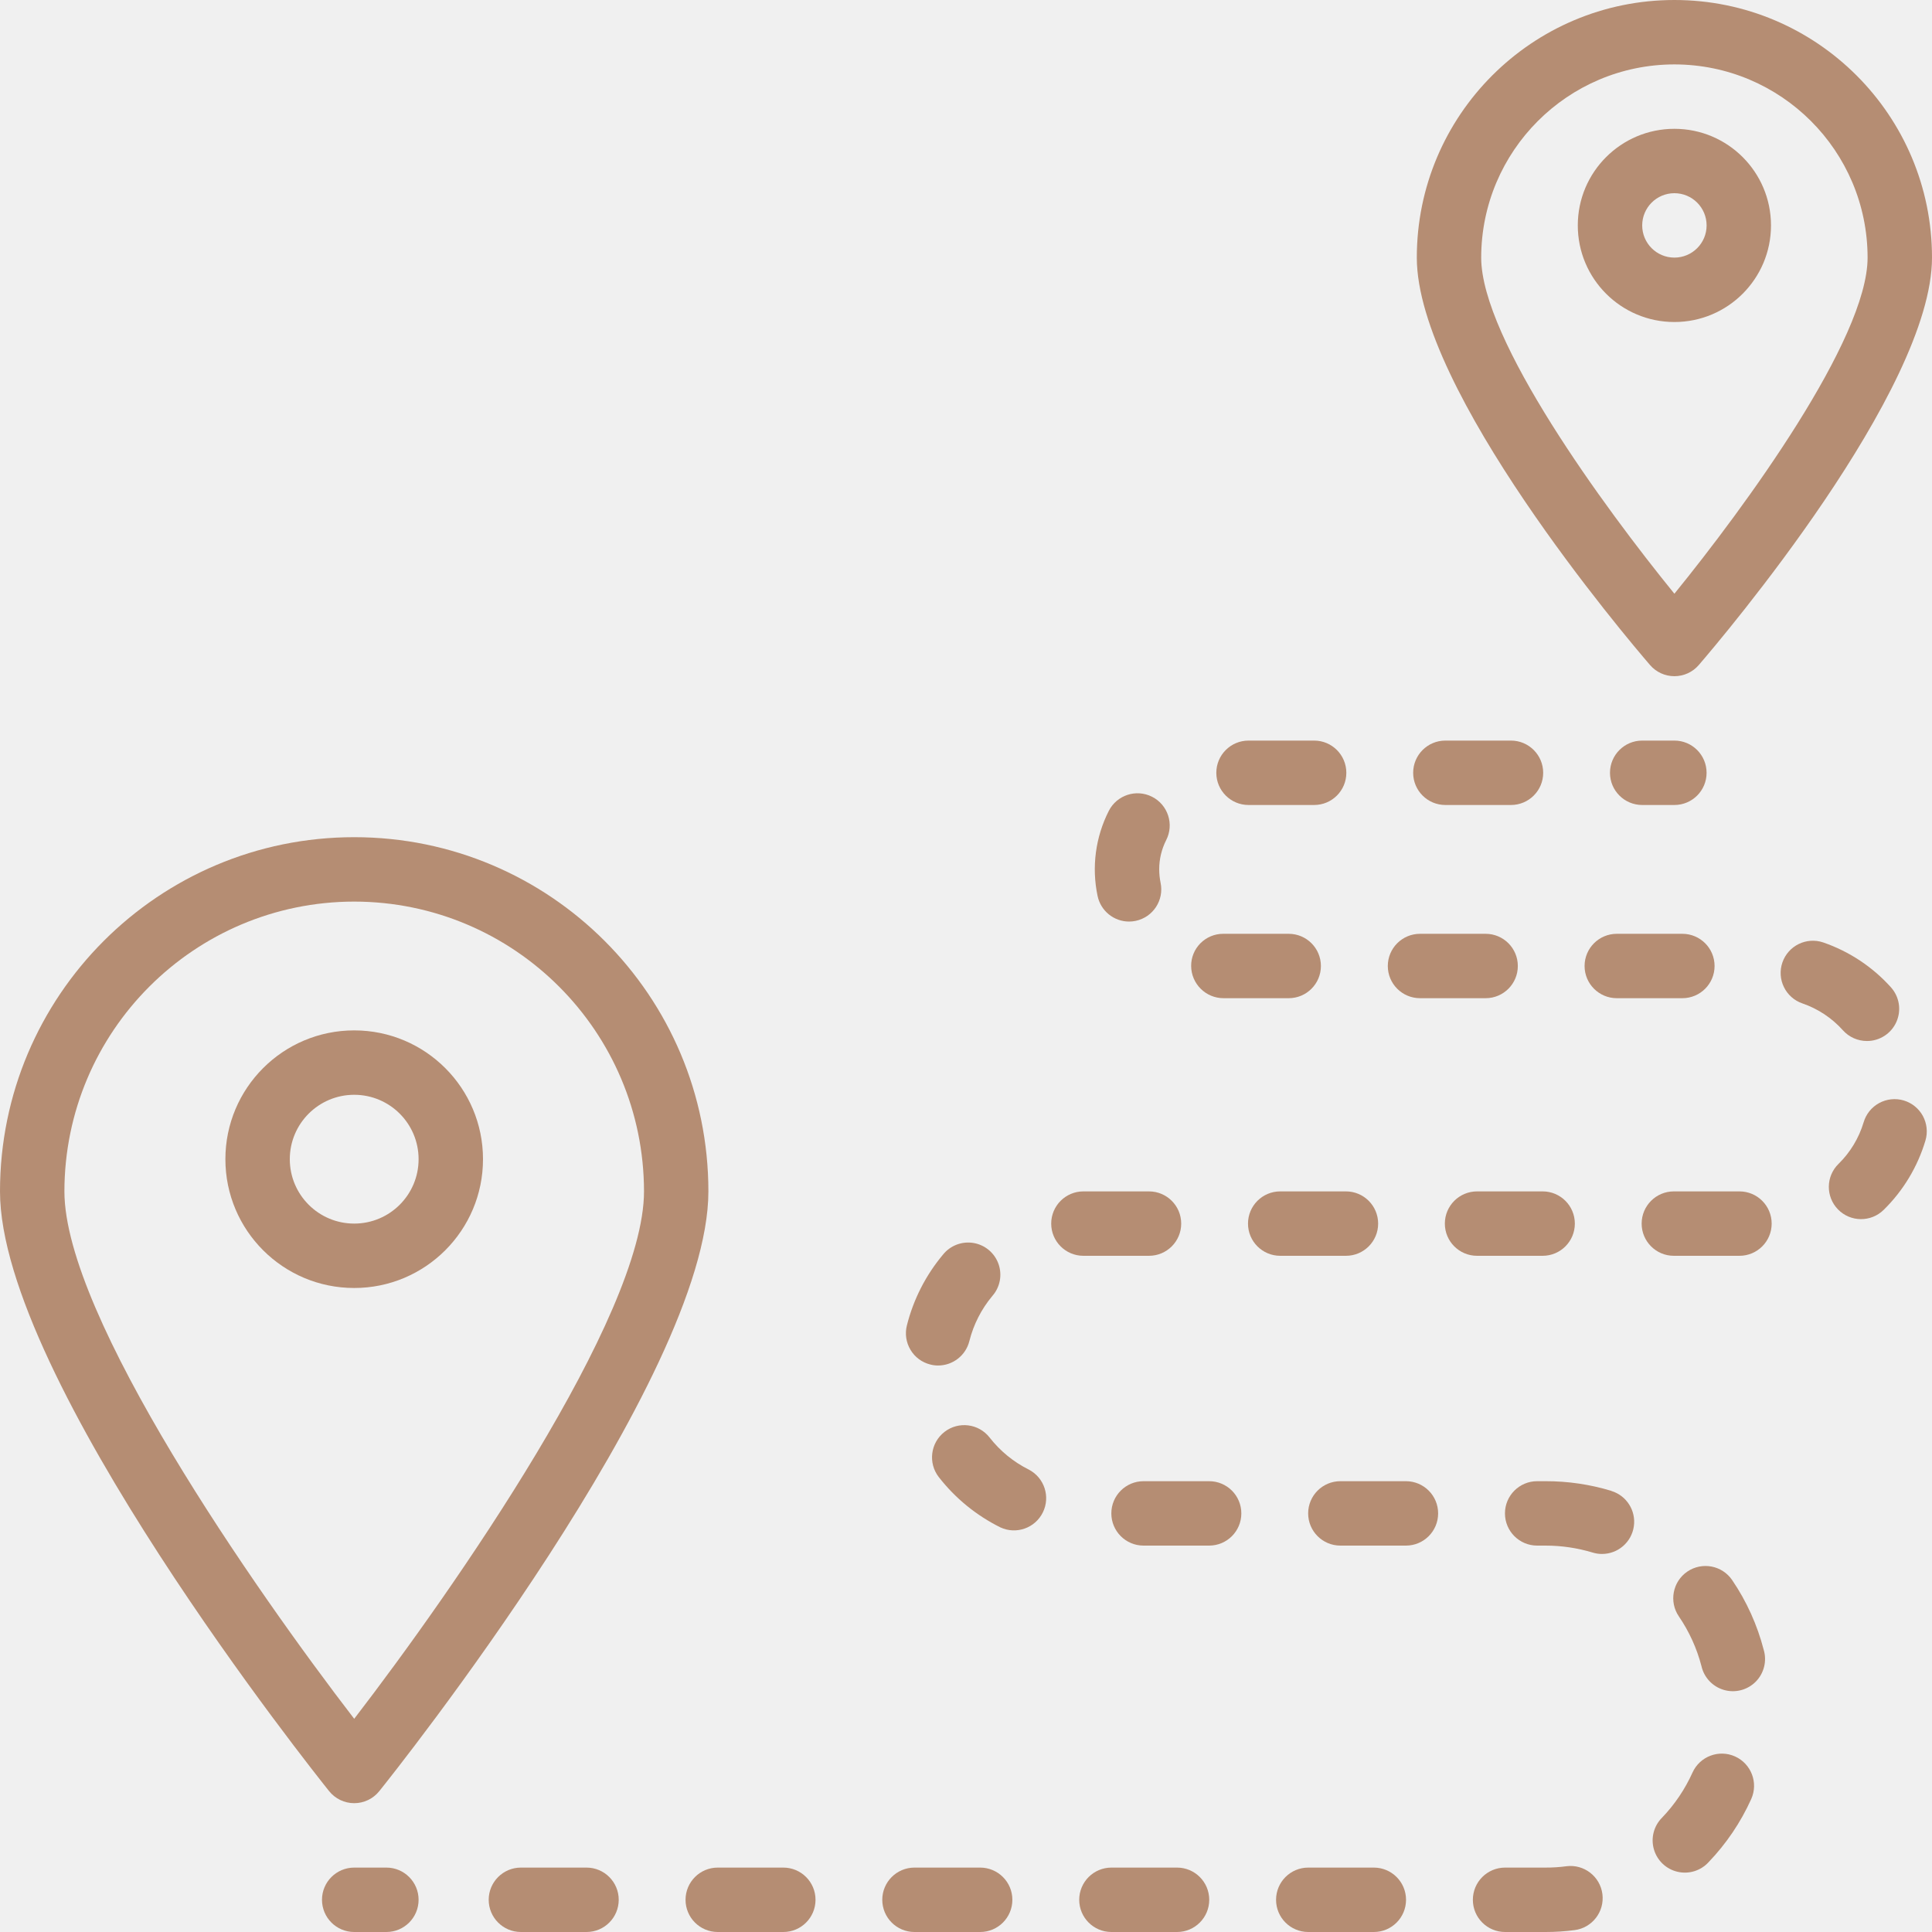
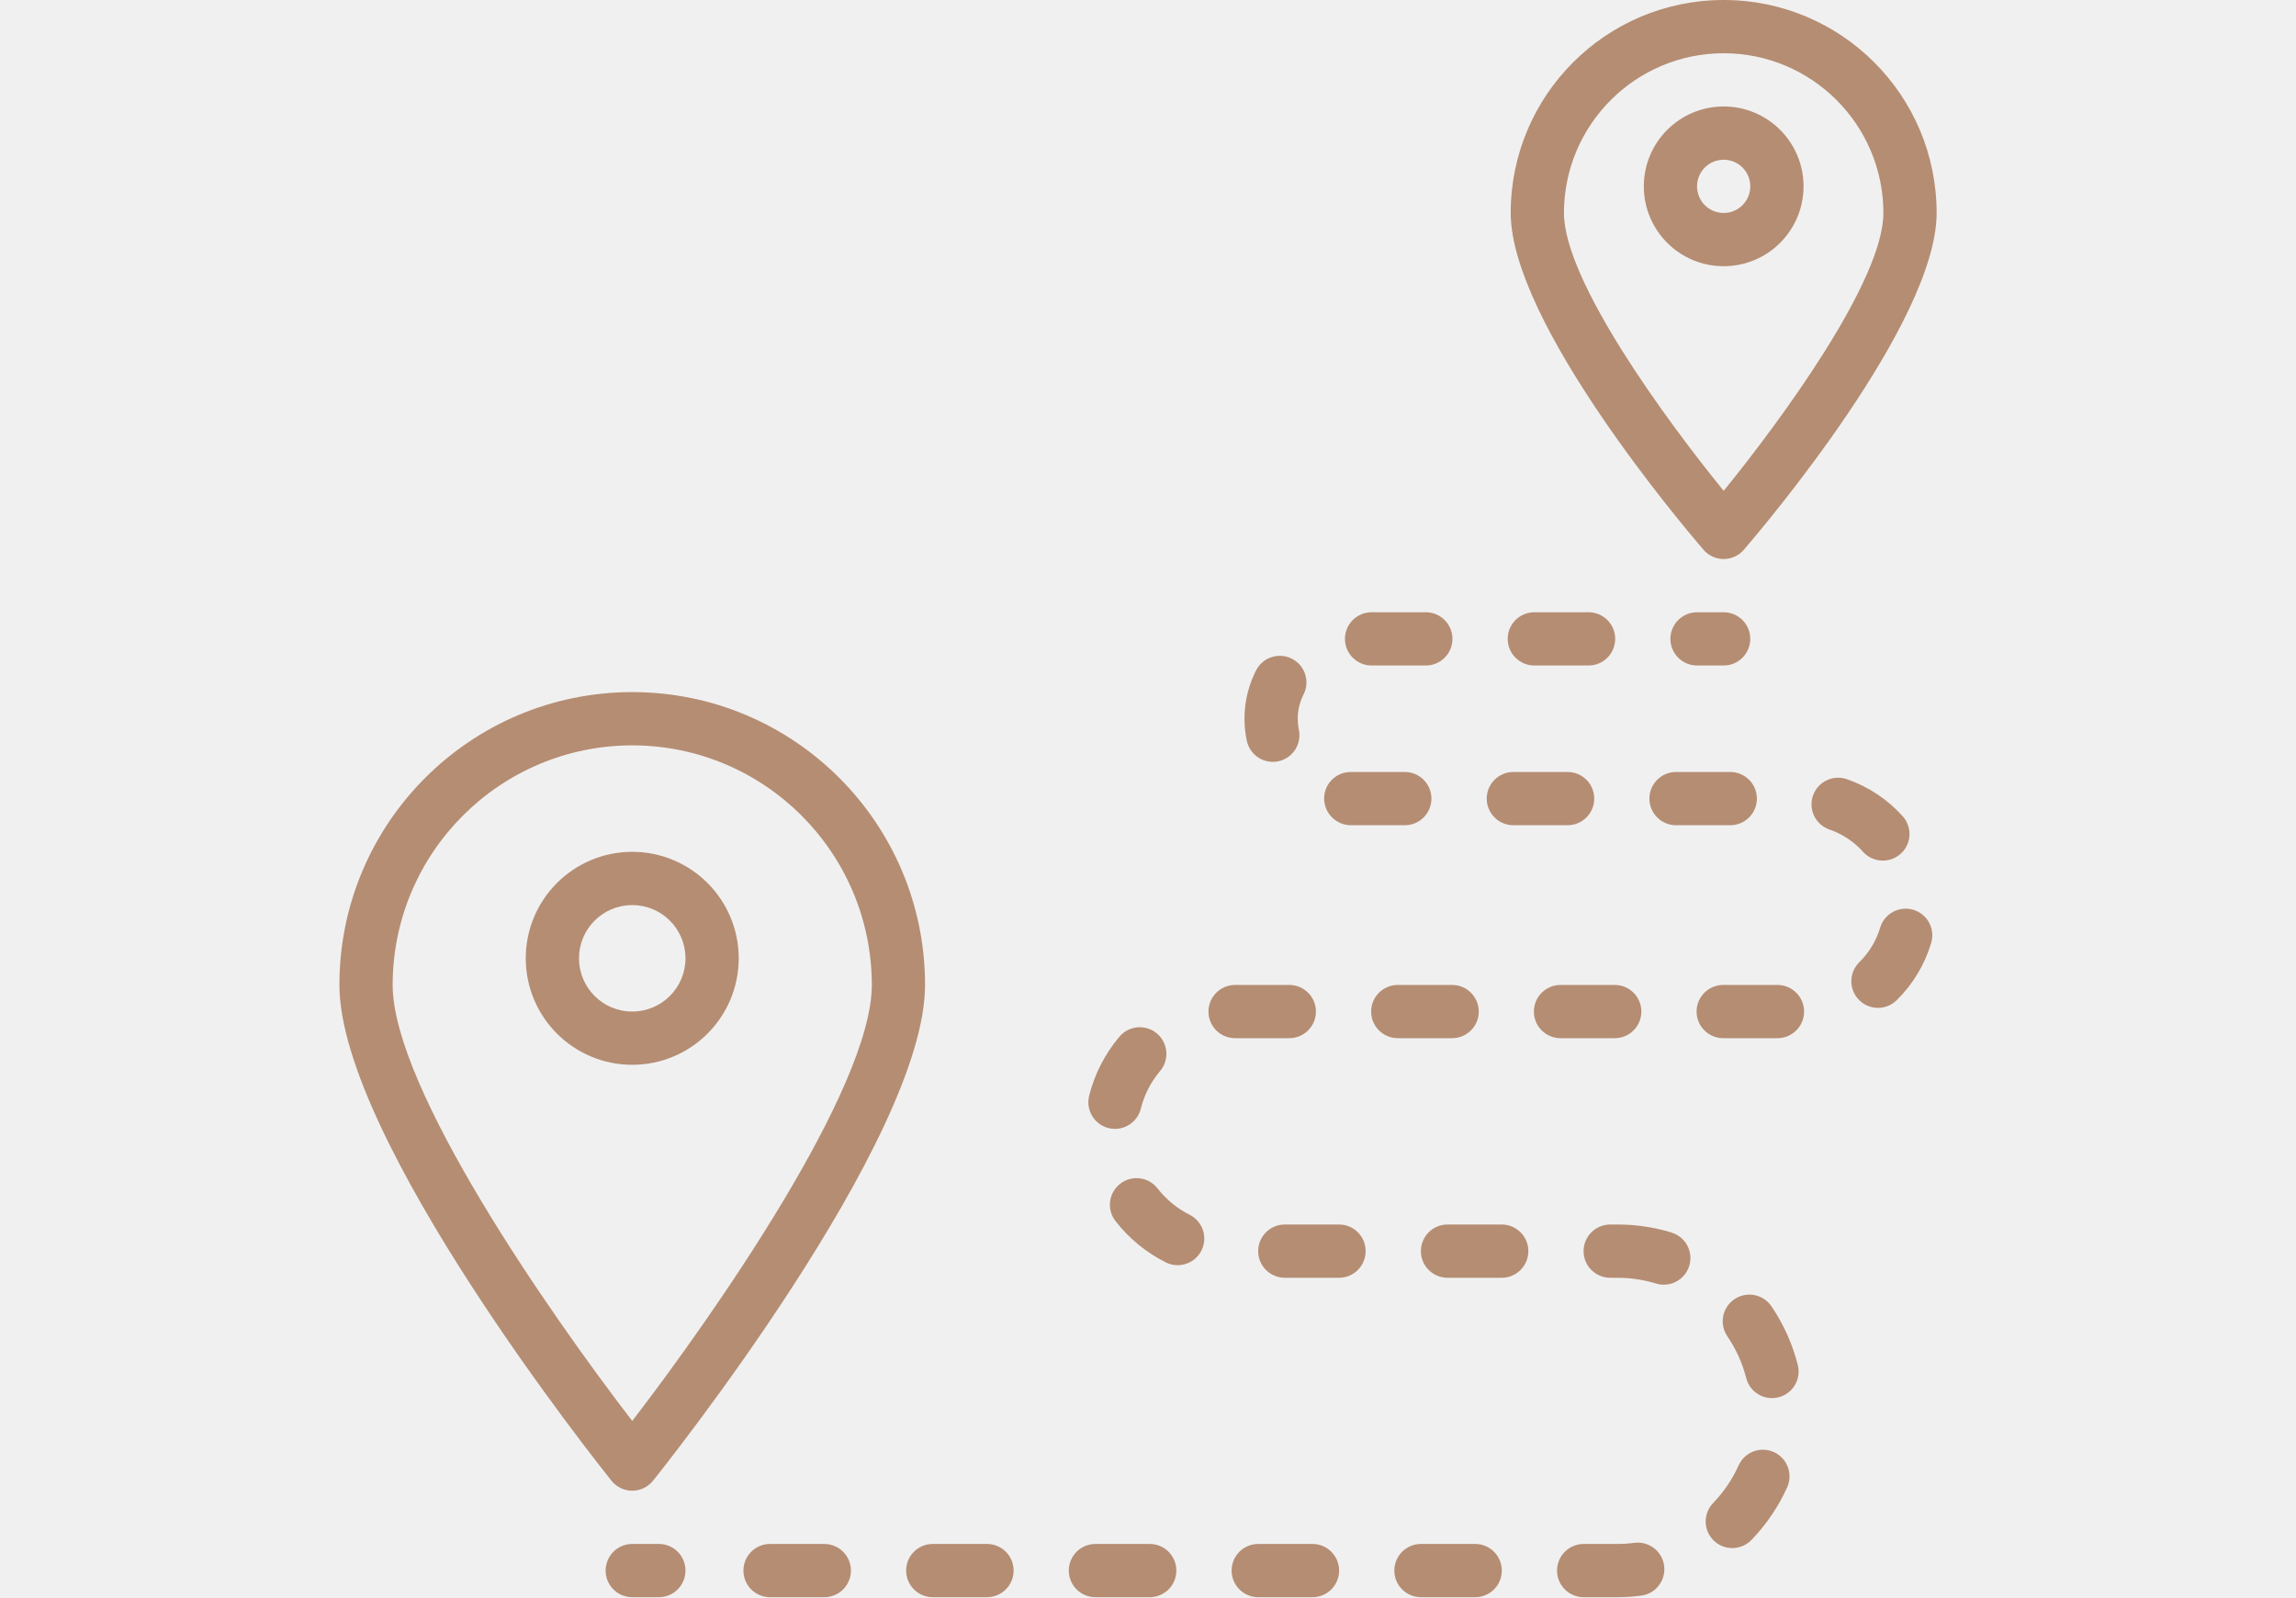
- <svg xmlns="http://www.w3.org/2000/svg" width="80" height="80" viewBox="0 0 80 80" fill="none">
-   <path d="M14.667 74.666C15.071 74.666 15.454 74.482 15.706 74.166C16.267 73.473 29.333 57.077 29.333 49.333C29.333 41.233 22.767 34.666 14.667 34.666C6.566 34.666 0 41.233 0 49.333C0 57.077 13.066 73.466 13.627 74.166C13.88 74.482 14.262 74.666 14.667 74.666ZM14.667 37.333C21.291 37.34 26.659 42.709 26.667 49.333C26.667 54.506 18.785 65.818 14.667 71.172C10.548 65.82 2.667 54.509 2.667 49.333C2.674 42.709 8.042 37.34 14.667 37.333Z" fill="#B58D73" />
-   <path d="M20 48C20 45.054 17.612 42.666 14.667 42.666C11.721 42.666 9.333 45.054 9.333 48C9.333 50.945 11.721 53.333 14.667 53.333C17.612 53.333 20 50.945 20 48ZM12 48C12 46.527 13.194 45.333 14.667 45.333C16.139 45.333 17.333 46.527 17.333 48C17.333 49.472 16.139 50.666 14.667 50.666C13.194 50.666 12 49.472 12 48Z" fill="#B58D73" />
-   <path d="M69.333 28C69.722 28 70.091 27.831 70.344 27.536C71.333 26.388 80 16.157 80 10.667C80 4.775 75.225 0 69.333 0C63.442 0 58.667 4.775 58.667 10.667C58.667 16.157 67.333 26.388 68.323 27.536C68.576 27.831 68.945 28 69.333 28ZM69.333 2.667C73.75 2.671 77.329 6.25 77.333 10.667C77.333 14.046 72.243 21.008 69.333 24.585C66.423 21.008 61.333 14.052 61.333 10.667C61.338 6.25 64.917 2.671 69.333 2.667Z" fill="#B58D73" />
-   <path d="M73.333 9.334C73.333 7.125 71.542 5.334 69.333 5.334C67.124 5.334 65.333 7.125 65.333 9.334C65.333 11.543 67.124 13.334 69.333 13.334C71.542 13.334 73.333 11.543 73.333 9.334ZM68 9.334C68 8.597 68.597 8 69.333 8C70.07 8 70.667 8.597 70.667 9.334C70.667 10.07 70.07 10.667 69.333 10.667C68.597 10.667 68 10.07 68 9.334Z" fill="#B58D73" />
-   <path d="M68 33.333H69.333C70.07 33.333 70.666 32.736 70.666 32C70.666 31.264 70.07 30.666 69.333 30.666H68C67.263 30.666 66.666 31.264 66.666 32C66.666 32.736 67.263 33.333 68 33.333Z" fill="#B58D73" />
-   <path d="M50.667 41.333H53.363C54.099 41.333 54.696 40.736 54.696 40C54.696 39.264 54.099 38.667 53.363 38.667H50.645C50.293 38.667 49.955 38.809 49.707 39.059C49.459 39.309 49.32 39.648 49.323 40C49.328 40.738 49.928 41.334 50.667 41.333Z" fill="#B58D73" />
-   <path d="M65.614 40C65.614 40.736 66.211 41.333 66.948 41.333H69.664C70.4 41.333 70.997 40.736 70.997 40C70.997 39.264 70.4 38.667 69.664 38.667H66.948C66.211 38.667 65.614 39.264 65.614 40Z" fill="#B58D73" />
-   <path d="M59.849 33.333H62.566C63.303 33.333 63.9 32.736 63.9 32C63.9 31.264 63.303 30.666 62.566 30.666H59.849C59.112 30.666 58.516 31.264 58.516 32C58.516 32.736 59.112 33.333 59.849 33.333Z" fill="#B58D73" />
-   <path d="M24.287 77.333H21.569C20.833 77.333 20.236 77.93 20.236 78.666C20.236 79.403 20.833 80 21.569 80H24.287C25.023 80 25.62 79.403 25.62 78.666C25.62 77.93 25.023 77.333 24.287 77.333Z" fill="#B58D73" />
-   <path d="M46.751 38.16C46.844 38.16 46.936 38.15 47.027 38.131C47.747 37.979 48.208 37.273 48.057 36.553C48.02 36.371 48.001 36.186 48 36C47.999 35.578 48.099 35.163 48.29 34.786C48.624 34.13 48.363 33.327 47.706 32.993C47.05 32.659 46.247 32.92 45.913 33.577C45.361 34.663 45.197 35.906 45.448 37.097C45.576 37.715 46.12 38.159 46.751 38.16Z" fill="#B58D73" />
-   <path d="M58.8 41.333H61.517C62.254 41.333 62.85 40.736 62.85 40C62.85 39.264 62.254 38.667 61.517 38.667H58.8C58.063 38.667 57.466 39.264 57.466 40C57.466 40.736 58.063 41.333 58.8 41.333Z" fill="#B58D73" />
-   <path d="M51.699 33.333H54.416C55.153 33.333 55.749 32.736 55.749 32C55.749 31.264 55.153 30.666 54.416 30.666H51.699C50.962 30.666 50.365 31.264 50.365 32C50.365 32.736 50.962 33.333 51.699 33.333Z" fill="#B58D73" />
-   <path d="M38.523 56.502C38.628 56.53 38.738 56.543 38.846 56.543C39.458 56.541 39.991 56.125 40.139 55.532C40.311 54.846 40.636 54.208 41.089 53.665C41.41 53.302 41.507 52.794 41.346 52.338C41.184 51.882 40.788 51.549 40.31 51.469C39.834 51.389 39.35 51.573 39.048 51.95C38.334 52.803 37.822 53.805 37.552 54.884C37.465 55.227 37.52 55.591 37.702 55.894C37.883 56.198 38.179 56.417 38.523 56.502Z" fill="#B58D73" />
-   <path d="M64.864 77.277C64.578 77.315 64.289 77.334 64 77.333H62.322C61.585 77.333 60.988 77.93 60.988 78.667C60.988 79.403 61.585 80 62.322 80H64C64.401 80 64.802 79.974 65.2 79.922C65.93 79.828 66.446 79.159 66.352 78.429C66.258 77.698 65.589 77.183 64.859 77.277H64.864Z" fill="#B58D73" />
-   <path d="M66.721 61.733C65.839 61.466 64.922 61.331 64 61.333H63.65C62.914 61.333 62.317 61.93 62.317 62.666C62.317 63.403 62.914 64 63.65 64H64C64.659 64 65.314 64.097 65.945 64.287C66.071 64.326 66.202 64.346 66.333 64.346C66.994 64.347 67.556 63.863 67.653 63.209C67.751 62.555 67.354 61.929 66.721 61.737V61.733Z" fill="#B58D73" />
-   <path d="M63.878 52C64.614 52 65.211 51.403 65.211 50.667C65.211 49.93 64.614 49.333 63.878 49.333H61.162C60.425 49.333 59.828 49.93 59.828 50.667C59.828 51.403 60.425 52 61.162 52H63.878Z" fill="#B58D73" />
-   <path d="M71.845 72.731C71.175 72.429 70.385 72.728 70.083 73.398C69.772 74.088 69.346 74.719 68.823 75.265C68.481 75.607 68.35 76.107 68.483 76.572C68.615 77.037 68.988 77.395 69.458 77.505C69.929 77.617 70.423 77.465 70.749 77.108C71.483 76.343 72.08 75.459 72.515 74.493C72.816 73.822 72.516 73.034 71.845 72.731Z" fill="#B58D73" />
-   <path d="M78.828 45.567C78.488 45.467 78.123 45.506 77.812 45.675C77.501 45.844 77.27 46.13 77.17 46.469C76.974 47.123 76.616 47.717 76.129 48.194C75.602 48.71 75.593 49.554 76.109 50.081C76.624 50.608 77.469 50.616 77.996 50.101C78.808 49.305 79.404 48.316 79.729 47.225C79.83 46.886 79.79 46.521 79.622 46.209C79.453 45.899 79.167 45.668 78.828 45.567Z" fill="#B58D73" />
-   <path d="M77.307 43.106C77.833 43.107 78.311 42.797 78.525 42.317C78.74 41.836 78.652 41.275 78.3 40.883C77.539 40.036 76.576 39.398 75.5 39.026C74.803 38.787 74.045 39.158 73.805 39.855C73.566 40.551 73.937 41.31 74.633 41.549C75.279 41.771 75.857 42.155 76.313 42.664C76.566 42.946 76.928 43.106 77.307 43.106Z" fill="#B58D73" />
-   <path d="M58.217 61.333H55.501C54.765 61.333 54.168 61.93 54.168 62.666C54.168 63.403 54.765 64 55.501 64H58.217C58.953 64 59.55 63.403 59.55 62.666C59.55 61.93 58.953 61.333 58.217 61.333Z" fill="#B58D73" />
-   <path d="M72.028 49.333H69.31C68.574 49.333 67.977 49.93 67.977 50.667C67.977 51.403 68.574 52 69.31 52H72.028C72.764 52 73.361 51.403 73.361 50.667C73.361 49.93 72.764 49.333 72.028 49.333Z" fill="#B58D73" />
-   <path d="M32.436 77.333H29.72C28.983 77.333 28.387 77.93 28.387 78.666C28.387 79.403 28.983 80 29.72 80H32.436C33.172 80 33.769 79.403 33.769 78.666C33.769 77.93 33.172 77.333 32.436 77.333Z" fill="#B58D73" />
-   <path d="M71.724 65.426C71.308 64.817 70.477 64.661 69.867 65.077C69.259 65.493 69.102 66.324 69.519 66.933C69.944 67.557 70.26 68.249 70.451 68.98C70.556 69.457 70.912 69.839 71.382 69.976C71.85 70.112 72.356 69.982 72.701 69.635C73.044 69.288 73.171 68.781 73.031 68.313C72.764 67.283 72.323 66.306 71.724 65.426Z" fill="#B58D73" />
-   <path d="M42.603 60.854C41.969 60.538 41.415 60.085 40.98 59.528C40.528 58.945 39.69 58.841 39.109 59.292C38.527 59.744 38.422 60.581 38.873 61.163C39.556 62.04 40.427 62.751 41.422 63.245C42.079 63.552 42.861 63.277 43.182 62.626C43.503 61.977 43.245 61.189 42.603 60.854Z" fill="#B58D73" />
-   <path d="M40.587 77.333H37.866C37.13 77.333 36.533 77.93 36.533 78.666C36.533 79.403 37.13 80 37.866 80H40.587C41.323 80 41.92 79.403 41.92 78.666C41.92 77.93 41.323 77.333 40.587 77.333Z" fill="#B58D73" />
-   <path d="M56.888 77.333H54.172C53.435 77.333 52.839 77.93 52.839 78.666C52.839 79.403 53.435 80 54.172 80H56.888C57.624 80 58.221 79.403 58.221 78.666C58.221 77.93 57.624 77.333 56.888 77.333Z" fill="#B58D73" />
-   <path d="M47.577 52C48.314 52 48.911 51.403 48.911 50.667C48.911 49.93 48.314 49.333 47.577 49.333H44.861C44.125 49.333 43.528 49.93 43.528 50.667C43.528 51.403 44.125 52 44.861 52H47.577Z" fill="#B58D73" />
-   <path d="M55.733 52C56.469 52 57.066 51.403 57.066 50.667C57.066 49.93 56.469 49.333 55.733 49.333H53.011C52.274 49.333 51.677 49.93 51.677 50.667C51.677 51.403 52.274 52 53.011 52H55.733Z" fill="#B58D73" />
-   <path d="M50.068 61.333H47.351C46.615 61.333 46.018 61.93 46.018 62.666C46.018 63.403 46.615 64 47.351 64H50.068C50.805 64 51.401 63.403 51.401 62.666C51.401 61.93 50.805 61.333 50.068 61.333Z" fill="#B58D73" />
-   <path d="M48.739 77.333H46.021C45.285 77.333 44.688 77.93 44.688 78.666C44.688 79.403 45.285 80 46.021 80H48.739C49.475 80 50.072 79.403 50.072 78.666C50.072 77.93 49.475 77.333 48.739 77.333Z" fill="#B58D73" />
-   <path d="M16 77.333H14.667C13.93 77.333 13.333 77.93 13.333 78.666C13.333 79.403 13.93 80 14.667 80H16C16.736 80 17.333 79.403 17.333 78.666C17.333 77.93 16.736 77.333 16 77.333Z" fill="#B58D73" />
+ <svg xmlns="http://www.w3.org/2000/svg" width="115" height="80" viewBox="0 0 115 80" fill="none">
+   <g clip-path="url(#clip0)">
+     <path d="M31.667 74.666C32.071 74.666 32.454 74.482 32.706 74.166C33.267 73.473 46.333 57.077 46.333 49.333C46.333 41.233 39.767 34.666 31.667 34.666C23.566 34.666 17 41.233 17 49.333C17 57.077 30.066 73.466 30.627 74.166C30.88 74.482 31.262 74.666 31.667 74.666ZM31.667 37.333C38.291 37.34 43.659 42.709 43.667 49.333C43.667 54.506 35.785 65.818 31.667 71.172C27.548 65.82 19.667 54.509 19.667 49.333C19.674 42.709 25.042 37.34 31.667 37.333Z" fill="#B58D73" />
+     <path d="M37 48C37 45.054 34.612 42.666 31.667 42.666C28.721 42.666 26.334 45.054 26.334 48C26.334 50.945 28.721 53.333 31.667 53.333C34.612 53.333 37 50.945 37 48ZM29 48C29 46.527 30.194 45.333 31.667 45.333C33.139 45.333 34.334 46.527 34.334 48C34.334 49.472 33.139 50.666 31.667 50.666C30.194 50.666 29 49.472 29 48Z" fill="#B58D73" />
+     <path d="M86.334 28C86.722 28 87.091 27.831 87.344 27.536C88.334 26.388 97 16.157 97 10.667C97 4.775 92.225 0 86.334 0C80.442 0 75.667 4.775 75.667 10.667C75.667 16.157 84.334 26.388 85.323 27.536C85.576 27.831 85.945 28 86.334 28ZM86.334 2.667C90.75 2.671 94.329 6.25 94.334 10.667C94.334 14.046 89.243 21.008 86.334 24.585C83.423 21.008 78.334 14.052 78.334 10.667C78.338 6.25 81.917 2.671 86.334 2.667Z" fill="#B58D73" />
+     <path d="M90.334 9.333C90.334 7.125 88.543 5.333 86.334 5.333C84.124 5.333 82.334 7.125 82.334 9.333C82.334 11.543 84.124 13.334 86.334 13.334C88.543 13.334 90.334 11.543 90.334 9.333ZM85 9.333C85 8.597 85.597 8 86.334 8C87.07 8 87.667 8.597 87.667 9.333C87.667 10.07 87.07 10.667 86.334 10.667C85.597 10.667 85 10.07 85 9.333Z" fill="#B58D73" />
+     <path d="M85 33.333H86.333C87.07 33.333 87.666 32.736 87.666 32C87.666 31.264 87.07 30.666 86.333 30.666H85C84.263 30.666 83.666 31.264 83.666 32C83.666 32.736 84.263 33.333 85 33.333Z" fill="#B58D73" />
+     <path d="M67.666 41.334H70.362C71.099 41.334 71.696 40.737 71.696 40C71.696 39.264 71.099 38.667 70.362 38.667H67.645C67.293 38.668 66.955 38.809 66.707 39.059C66.459 39.309 66.32 39.648 66.323 40C66.327 40.739 66.928 41.334 67.666 41.334V41.334Z" fill="#B58D73" />
+     <path d="M82.614 40C82.614 40.737 83.211 41.334 83.948 41.334H86.664C87.4 41.334 87.997 40.737 87.997 40C87.997 39.264 87.4 38.667 86.664 38.667H83.948C83.211 38.667 82.614 39.264 82.614 40Z" fill="#B58D73" />
+     <path d="M76.849 33.333H79.566C80.303 33.333 80.9 32.736 80.9 32C80.9 31.264 80.303 30.666 79.566 30.666H76.849C76.112 30.666 75.516 31.264 75.516 32C75.516 32.736 76.112 33.333 76.849 33.333Z" fill="#B58D73" />
+     <path d="M41.287 77.333H38.569C37.833 77.333 37.236 77.93 37.236 78.666C37.236 79.403 37.833 80 38.569 80H41.287C42.023 80 42.62 79.403 42.62 78.666C42.62 77.93 42.023 77.333 41.287 77.333Z" fill="#B58D73" />
+     <path d="M63.751 38.16C63.844 38.16 63.936 38.15 64.027 38.131C64.747 37.979 65.207 37.273 65.057 36.553C65.019 36.371 65.001 36.186 65 36C64.999 35.578 65.099 35.163 65.29 34.786C65.624 34.13 65.363 33.328 64.706 32.993C64.05 32.66 63.247 32.921 62.913 33.578C62.361 34.663 62.197 35.906 62.448 37.098C62.576 37.715 63.12 38.159 63.751 38.16V38.16Z" fill="#B58D73" />
+     <path d="M75.8 41.334H78.517C79.253 41.334 79.85 40.737 79.85 40C79.85 39.264 79.253 38.667 78.517 38.667H75.8C75.063 38.667 74.466 39.264 74.466 40C74.466 40.737 75.063 41.334 75.8 41.334Z" fill="#B58D73" />
+     <path d="M68.699 33.333H71.416C72.152 33.333 72.749 32.736 72.749 32C72.749 31.264 72.152 30.666 71.416 30.666H68.699C67.962 30.666 67.365 31.264 67.365 32C67.365 32.736 67.962 33.333 68.699 33.333Z" fill="#B58D73" />
+     <path d="M55.523 56.502C55.628 56.53 55.738 56.543 55.846 56.543C56.458 56.541 56.991 56.125 57.139 55.532C57.311 54.846 57.636 54.208 58.089 53.665C58.41 53.302 58.507 52.794 58.346 52.338C58.184 51.882 57.788 51.549 57.31 51.469C56.834 51.389 56.35 51.573 56.048 51.95C55.334 52.803 54.822 53.805 54.552 54.884C54.465 55.227 54.52 55.591 54.702 55.894C54.883 56.198 55.179 56.417 55.523 56.502V56.502Z" fill="#B58D73" />
+     <path d="M81.864 77.277C81.578 77.315 81.289 77.334 81 77.333H79.322C78.585 77.333 77.988 77.93 77.988 78.667C77.988 79.403 78.585 80 79.322 80H81C81.401 80 81.802 79.974 82.2 79.922C82.93 79.828 83.446 79.159 83.352 78.429C83.258 77.698 82.589 77.183 81.859 77.277H81.864Z" fill="#B58D73" />
+     <path d="M83.721 61.733C82.839 61.466 81.922 61.331 81 61.333H80.65C79.914 61.333 79.317 61.93 79.317 62.666C79.317 63.403 79.914 64 80.65 64H81C81.659 64 82.314 64.097 82.945 64.287C83.071 64.326 83.202 64.346 83.333 64.346C83.994 64.347 84.556 63.863 84.653 63.209C84.751 62.555 84.354 61.929 83.721 61.737V61.733Z" fill="#B58D73" />
+     <path d="M80.878 52C81.614 52 82.211 51.403 82.211 50.667C82.211 49.931 81.614 49.334 80.878 49.334H78.162C77.425 49.334 76.828 49.931 76.828 50.667C76.828 51.403 77.425 52 78.162 52H80.878Z" fill="#B58D73" />
+     <path d="M88.845 72.731C88.174 72.429 87.385 72.727 87.083 73.398C86.772 74.087 86.346 74.719 85.823 75.265C85.48 75.607 85.35 76.107 85.482 76.572C85.615 77.037 85.988 77.395 86.458 77.505C86.929 77.617 87.423 77.464 87.749 77.108C88.482 76.343 89.08 75.458 89.515 74.493C89.816 73.822 89.516 73.033 88.845 72.731V72.731Z" fill="#B58D73" />
+     <path d="M95.828 45.567C95.488 45.467 95.123 45.506 94.812 45.675C94.501 45.844 94.27 46.13 94.17 46.469C93.974 47.123 93.616 47.717 93.129 48.194C92.602 48.71 92.593 49.554 93.109 50.081C93.624 50.608 94.469 50.616 94.996 50.101C95.808 49.305 96.404 48.316 96.729 47.225C96.83 46.886 96.79 46.521 96.622 46.209C96.453 45.899 96.167 45.668 95.828 45.567V45.567Z" fill="#B58D73" />
+     <path d="M94.306 43.106C94.833 43.107 95.31 42.797 95.525 42.317C95.74 41.836 95.652 41.275 95.3 40.883C94.539 40.036 93.575 39.398 92.5 39.026C91.803 38.787 91.045 39.158 90.805 39.855C90.566 40.551 90.937 41.31 91.633 41.549C92.279 41.771 92.857 42.155 93.313 42.664C93.566 42.946 93.928 43.106 94.306 43.106Z" fill="#B58D73" />
+     <path d="M75.217 61.333H72.501C71.764 61.333 71.168 61.93 71.168 62.666C71.168 63.403 71.764 64 72.501 64H75.217C75.953 64 76.55 63.403 76.55 62.666C76.55 61.93 75.953 61.333 75.217 61.333Z" fill="#B58D73" />
+     <path d="M89.027 49.334H86.31C85.574 49.334 84.977 49.931 84.977 50.667C84.977 51.403 85.574 52 86.31 52H89.027C89.764 52 90.361 51.403 90.361 50.667C90.361 49.931 89.764 49.334 89.027 49.334Z" fill="#B58D73" />
+     <path d="M49.436 77.333H46.72C45.983 77.333 45.386 77.93 45.386 78.666C45.386 79.403 45.983 80 46.72 80H49.436C50.172 80 50.769 79.403 50.769 78.666C50.769 77.93 50.172 77.333 49.436 77.333Z" fill="#B58D73" />
+     <path d="M88.724 65.426C88.308 64.817 87.477 64.661 86.868 65.077C86.259 65.493 86.103 66.324 86.519 66.933C86.944 67.557 87.26 68.249 87.451 68.98C87.556 69.457 87.912 69.839 88.382 69.976C88.851 70.112 89.356 69.981 89.701 69.634C90.045 69.288 90.172 68.781 90.032 68.313C89.765 67.283 89.323 66.306 88.724 65.426V65.426Z" fill="#B58D73" />
+     <path d="M59.603 60.854C58.969 60.538 58.415 60.085 57.98 59.527C57.528 58.945 56.69 58.84 56.108 59.292C55.526 59.743 55.422 60.581 55.873 61.163C56.556 62.04 57.427 62.751 58.422 63.245C59.079 63.551 59.861 63.277 60.182 62.626C60.503 61.977 60.245 61.189 59.603 60.854V60.854Z" fill="#B58D73" />
+     <path d="M57.587 77.333H54.867C54.13 77.333 53.533 77.93 53.533 78.666C53.533 79.403 54.13 80 54.867 80H57.587C58.323 80 58.92 79.403 58.92 78.666C58.92 77.93 58.323 77.333 57.587 77.333Z" fill="#B58D73" />
+     <path d="M73.888 77.333H71.172C70.435 77.333 69.838 77.93 69.838 78.666C69.838 79.403 70.435 80 71.172 80H73.888C74.624 80 75.221 79.403 75.221 78.666C75.221 77.93 74.624 77.333 73.888 77.333Z" fill="#B58D73" />
+     <path d="M64.577 52C65.314 52 65.911 51.403 65.911 50.667C65.911 49.931 65.314 49.334 64.577 49.334H61.861C61.125 49.334 60.528 49.931 60.528 50.667C60.528 51.403 61.125 52 61.861 52H64.577Z" fill="#B58D73" />
+     <path d="M72.733 52C73.469 52 74.067 51.403 74.067 50.667C74.067 49.931 73.469 49.334 72.733 49.334H70.011C69.274 49.334 68.677 49.931 68.677 50.667C68.677 51.403 69.274 52 70.011 52H72.733Z" fill="#B58D73" />
+     <path d="M67.068 61.333H64.351C63.615 61.333 63.018 61.93 63.018 62.666C63.018 63.403 63.615 64 64.351 64H67.068C67.805 64 68.401 63.403 68.401 62.666C68.401 61.93 67.805 61.333 67.068 61.333Z" fill="#B58D73" />
+     <path d="M65.739 77.333H63.021C62.285 77.333 61.688 77.93 61.688 78.666C61.688 79.403 62.285 80 63.021 80H65.739C66.475 80 67.072 79.403 67.072 78.666C67.072 77.93 66.475 77.333 65.739 77.333Z" fill="#B58D73" />
+     <path d="M33 77.333H31.667C30.93 77.333 30.334 77.93 30.334 78.666C30.334 79.403 30.93 80 31.667 80H33C33.736 80 34.334 79.403 34.334 78.666C34.334 77.93 33.736 77.333 33 77.333Z" fill="#B58D73" />
+   </g>
+   <defs>
+     <clipPath id="clip0">
+       <rect width="115" height="80" transform="matrix(-1 0 0 1 115 0)" fill="white" />
+     </clipPath>
+   </defs>
</svg>
